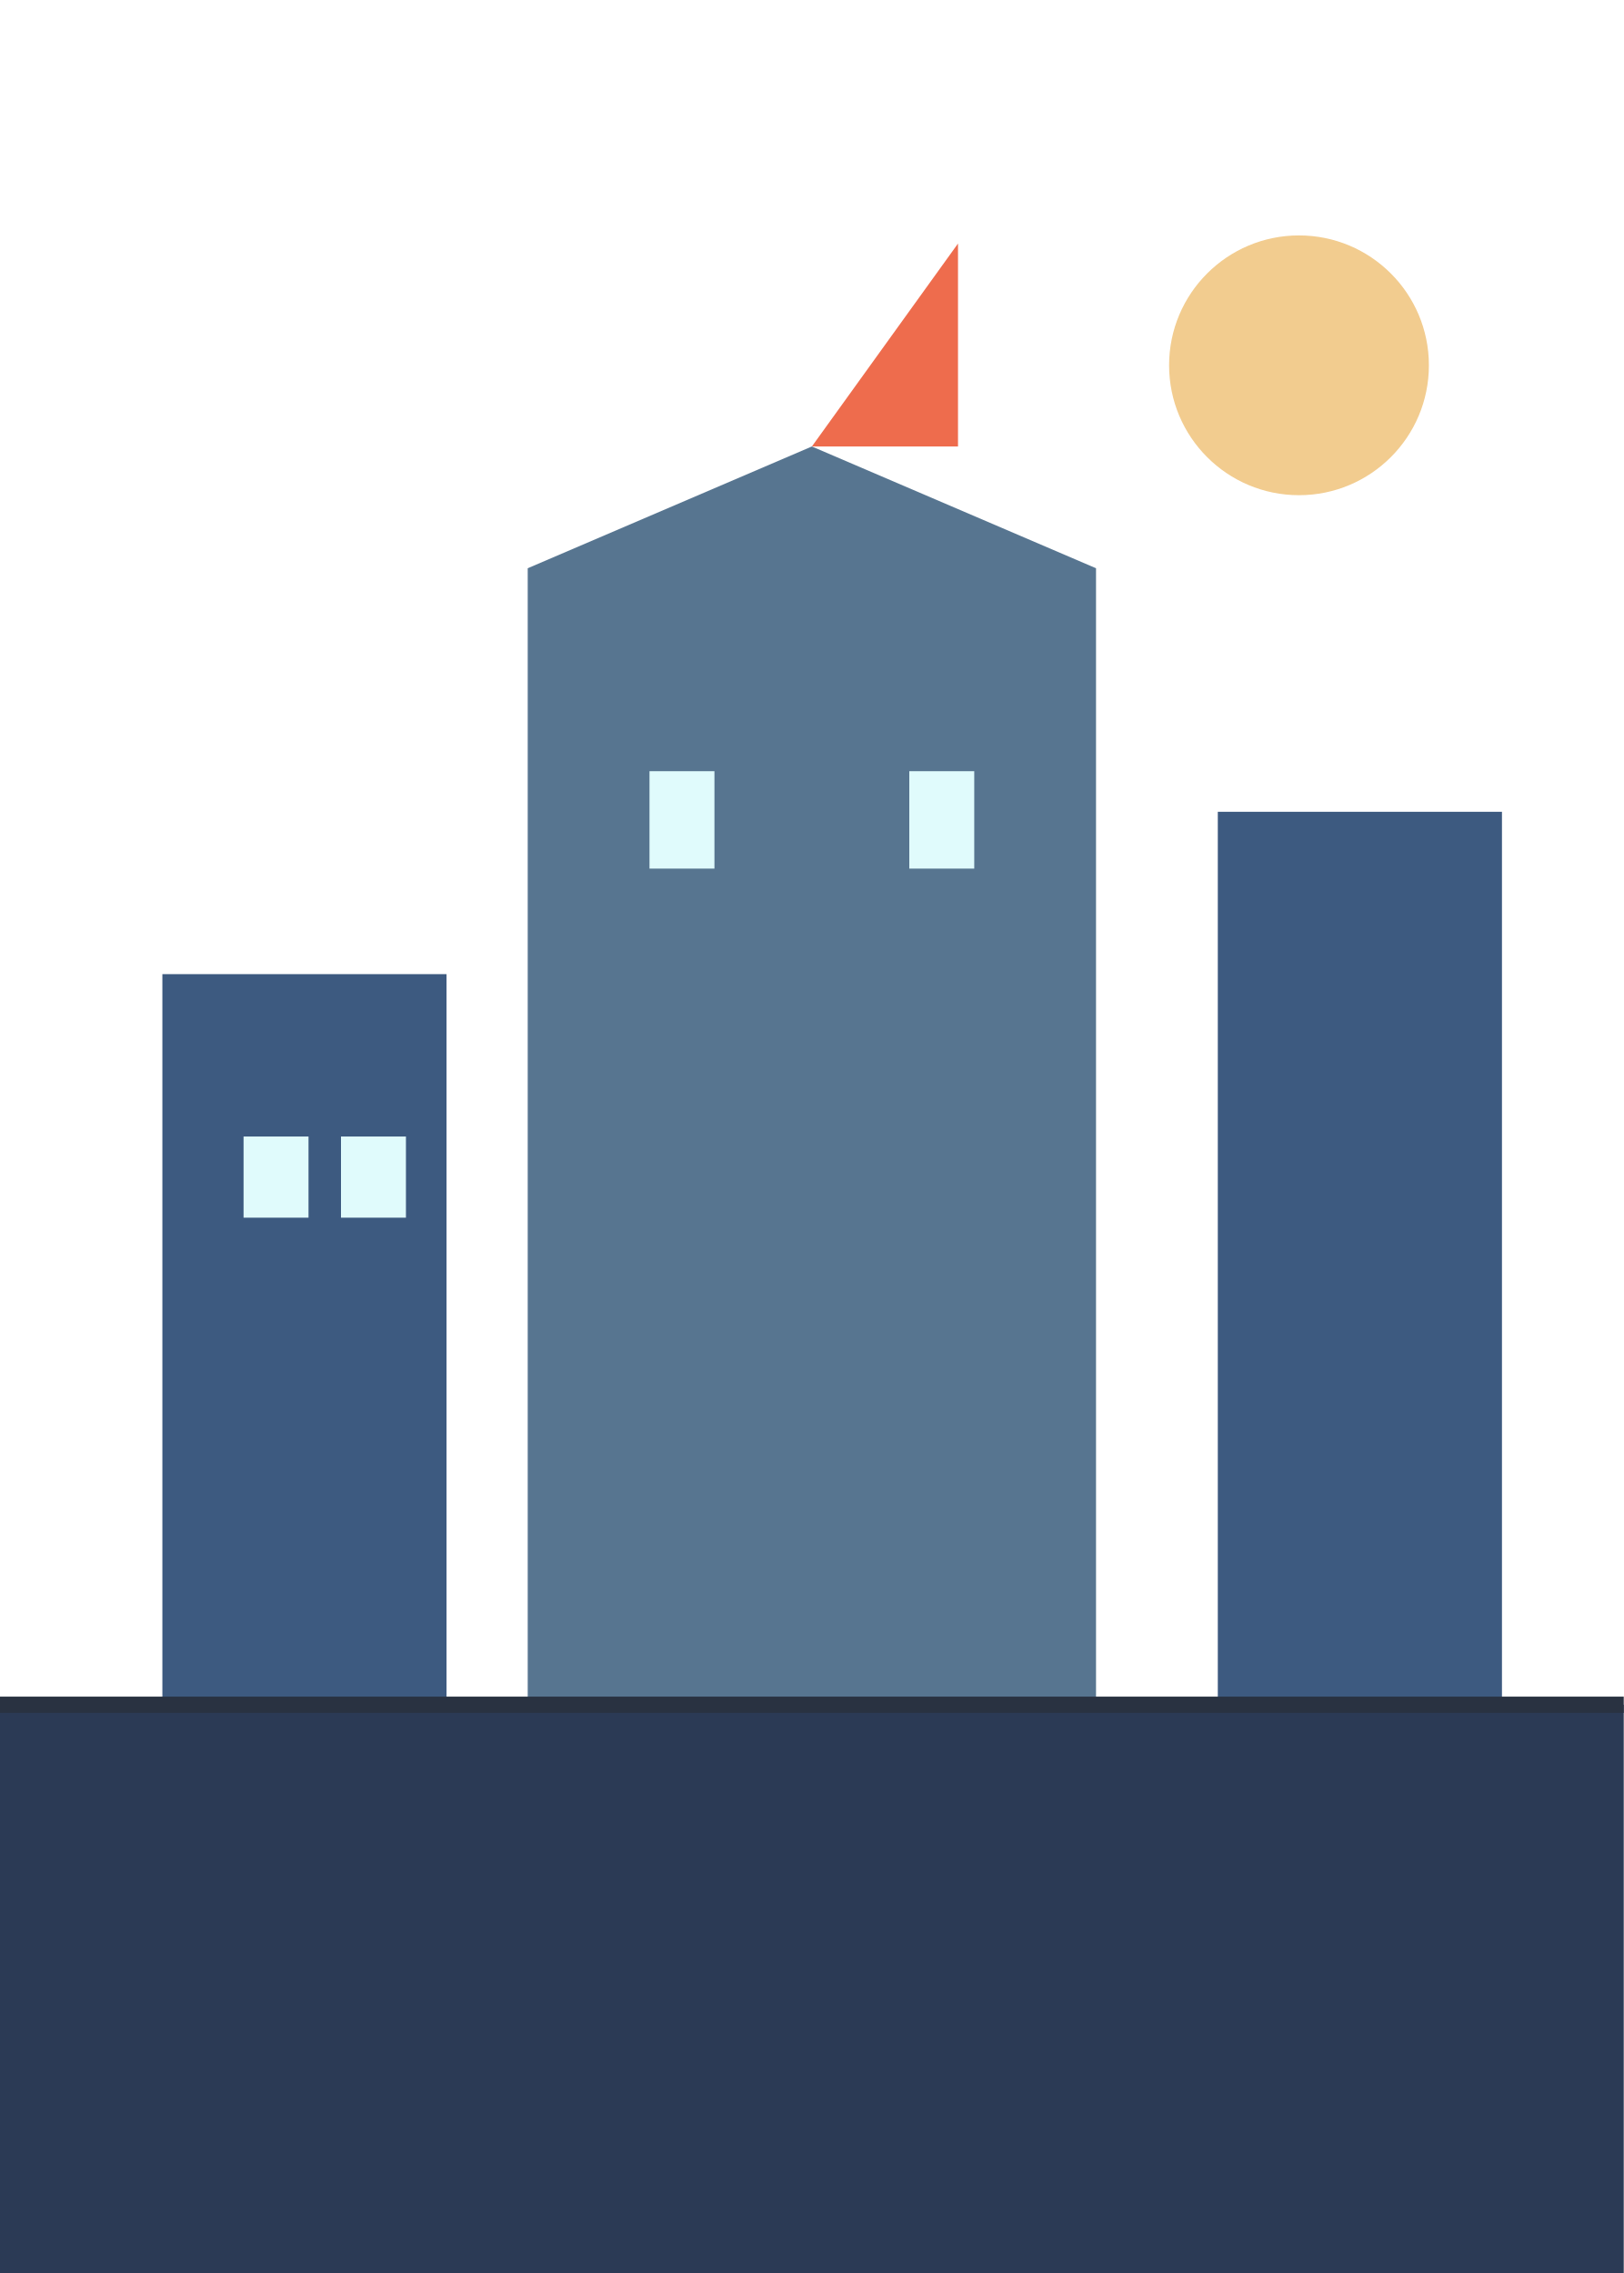
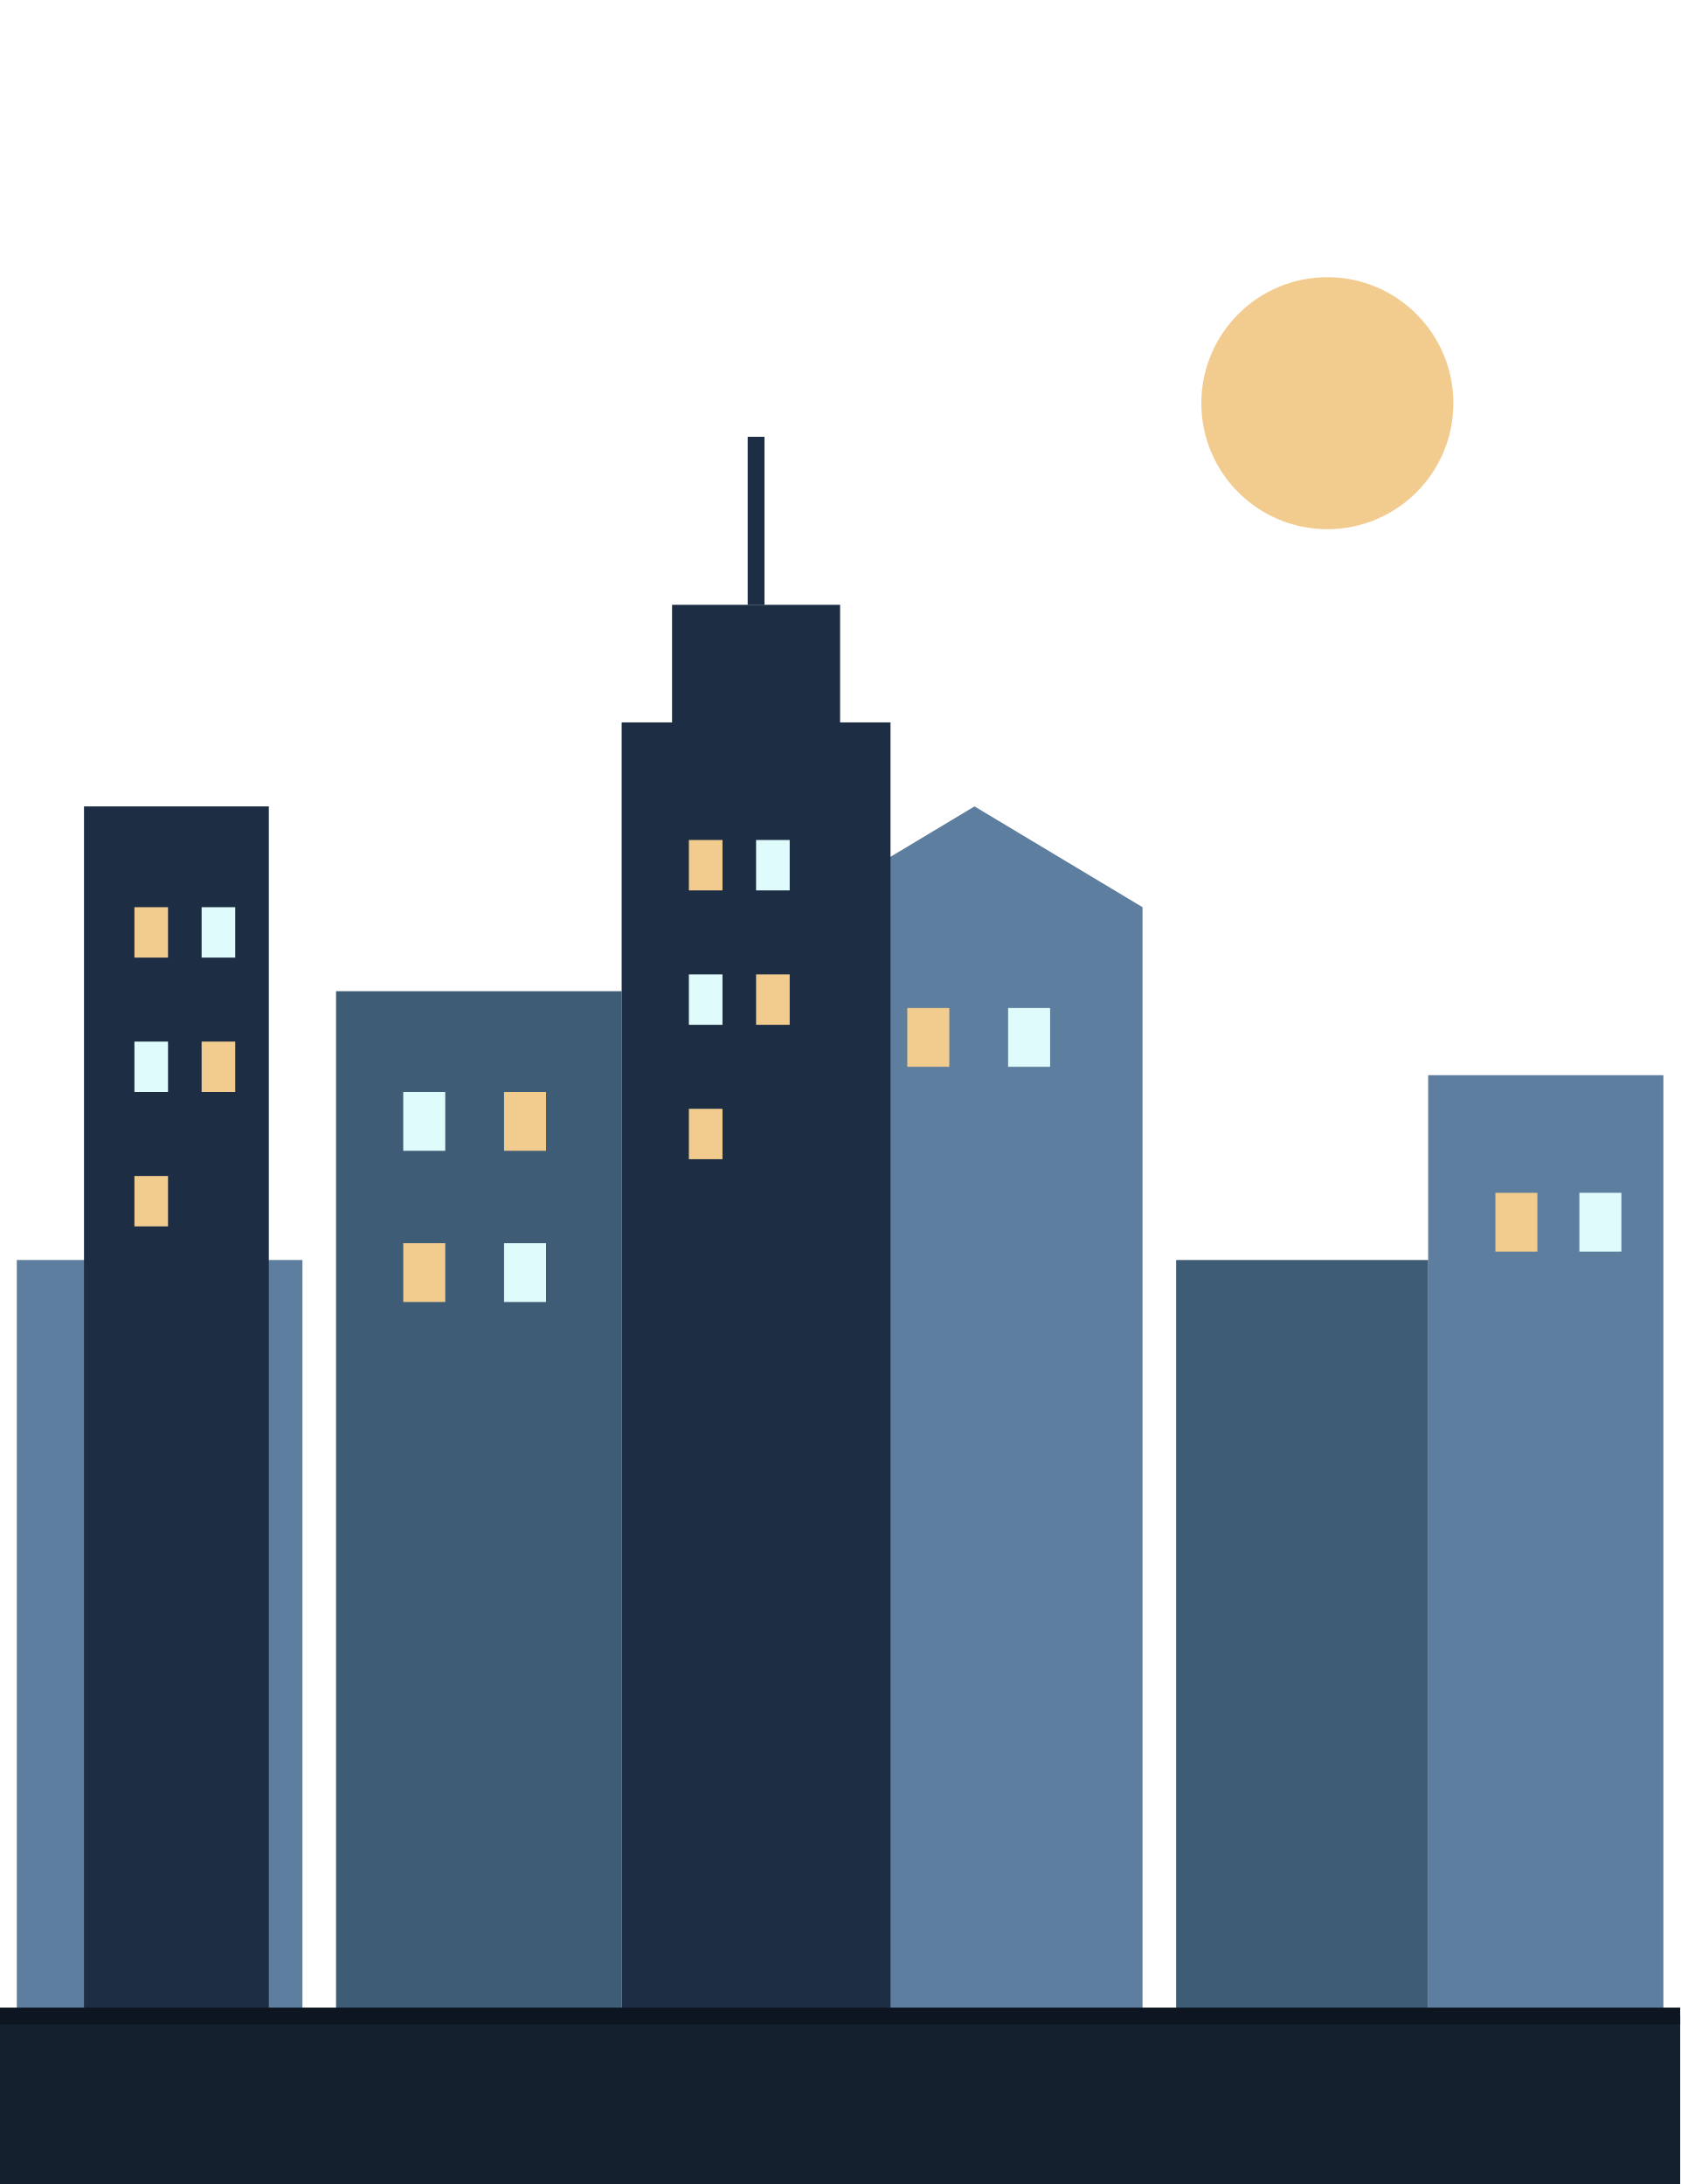
- <svg xmlns="http://www.w3.org/2000/svg" viewBox="0 0 200 280">
-   <rect x="0" y="210" width="200" height="70" fill="#2b3a55" />
-   <polygon points="20,210 20,120 55,120 55,210" fill="#3d5a80" />
-   <polygon points="65,210 65,70 100,55 135,70 135,210" fill="#577590" />
-   <rect x="150" y="100" width="35" height="110" fill="#3d5a80" />
-   <polygon points="100,55 118,30 118,55" fill="#ee6c4d" />
-   <circle cx="160" cy="45" r="16" fill="#f2cc8f" />
-   <line x1="0" y1="210" x2="200" y2="210" stroke="#293241" stroke-width="2" />
-   <rect x="30" y="140" width="8" height="10" fill="#e0fbfc" />
-   <rect x="42" y="140" width="8" height="10" fill="#e0fbfc" />
-   <rect x="80" y="95" width="8" height="12" fill="#e0fbfc" />
-   <rect x="112" y="95" width="8" height="12" fill="#e0fbfc" />
+ <svg xmlns="http://www.w3.org/2000/svg" viewBox="0 0 200 260">
+   <circle cx="158" cy="48" r="15" fill="#f2cc8f" />
+   <rect x="2" y="150" width="34" height="90" fill="#5d7e9e" />
+   <polygon points="96,240 96,108 116,96 136,108 136,240" fill="#5d7e9e" />
+   <rect x="170" y="128" width="28" height="112" fill="#5d7e9e" />
+   <rect x="40" y="118" width="34" height="122" fill="#3e5c76" />
+   <rect x="140" y="150" width="30" height="90" fill="#3e5c76" />
+   <polygon points="74,240 74,86 80,86 80,72 100,72 100,86 106,86 106,240" fill="#1d2d44" />
+   <line x1="90" y1="72" x2="90" y2="52" stroke="#1d2d44" stroke-width="2" />
+   <rect x="10" y="96" width="22" height="144" fill="#1d2d44" />
+   <rect x="16" y="108" width="4" height="6" fill="#f2cc8f" />
+   <rect x="24" y="108" width="4" height="6" fill="#e0fbfc" />
+   <rect x="16" y="124" width="4" height="6" fill="#e0fbfc" />
+   <rect x="24" y="124" width="4" height="6" fill="#f2cc8f" />
+   <rect x="16" y="140" width="4" height="6" fill="#f2cc8f" />
+   <rect x="82" y="100" width="4" height="6" fill="#f2cc8f" />
+   <rect x="90" y="100" width="4" height="6" fill="#e0fbfc" />
+   <rect x="82" y="116" width="4" height="6" fill="#e0fbfc" />
+   <rect x="90" y="116" width="4" height="6" fill="#f2cc8f" />
+   <rect x="82" y="132" width="4" height="6" fill="#f2cc8f" />
+   <rect x="48" y="130" width="5" height="7" fill="#e0fbfc" />
+   <rect x="60" y="130" width="5" height="7" fill="#f2cc8f" />
+   <rect x="48" y="148" width="5" height="7" fill="#f2cc8f" />
+   <rect x="60" y="148" width="5" height="7" fill="#e0fbfc" />
+   <rect x="108" y="120" width="5" height="7" fill="#f2cc8f" />
+   <rect x="120" y="120" width="5" height="7" fill="#e0fbfc" />
+   <rect x="178" y="142" width="5" height="7" fill="#f2cc8f" />
+   <rect x="188" y="142" width="5" height="7" fill="#e0fbfc" />
+   <rect x="0" y="240" width="200" height="20" fill="#14202e" />
+   <line x1="0" y1="240" x2="200" y2="240" stroke="#0d1520" stroke-width="2" />
</svg>
